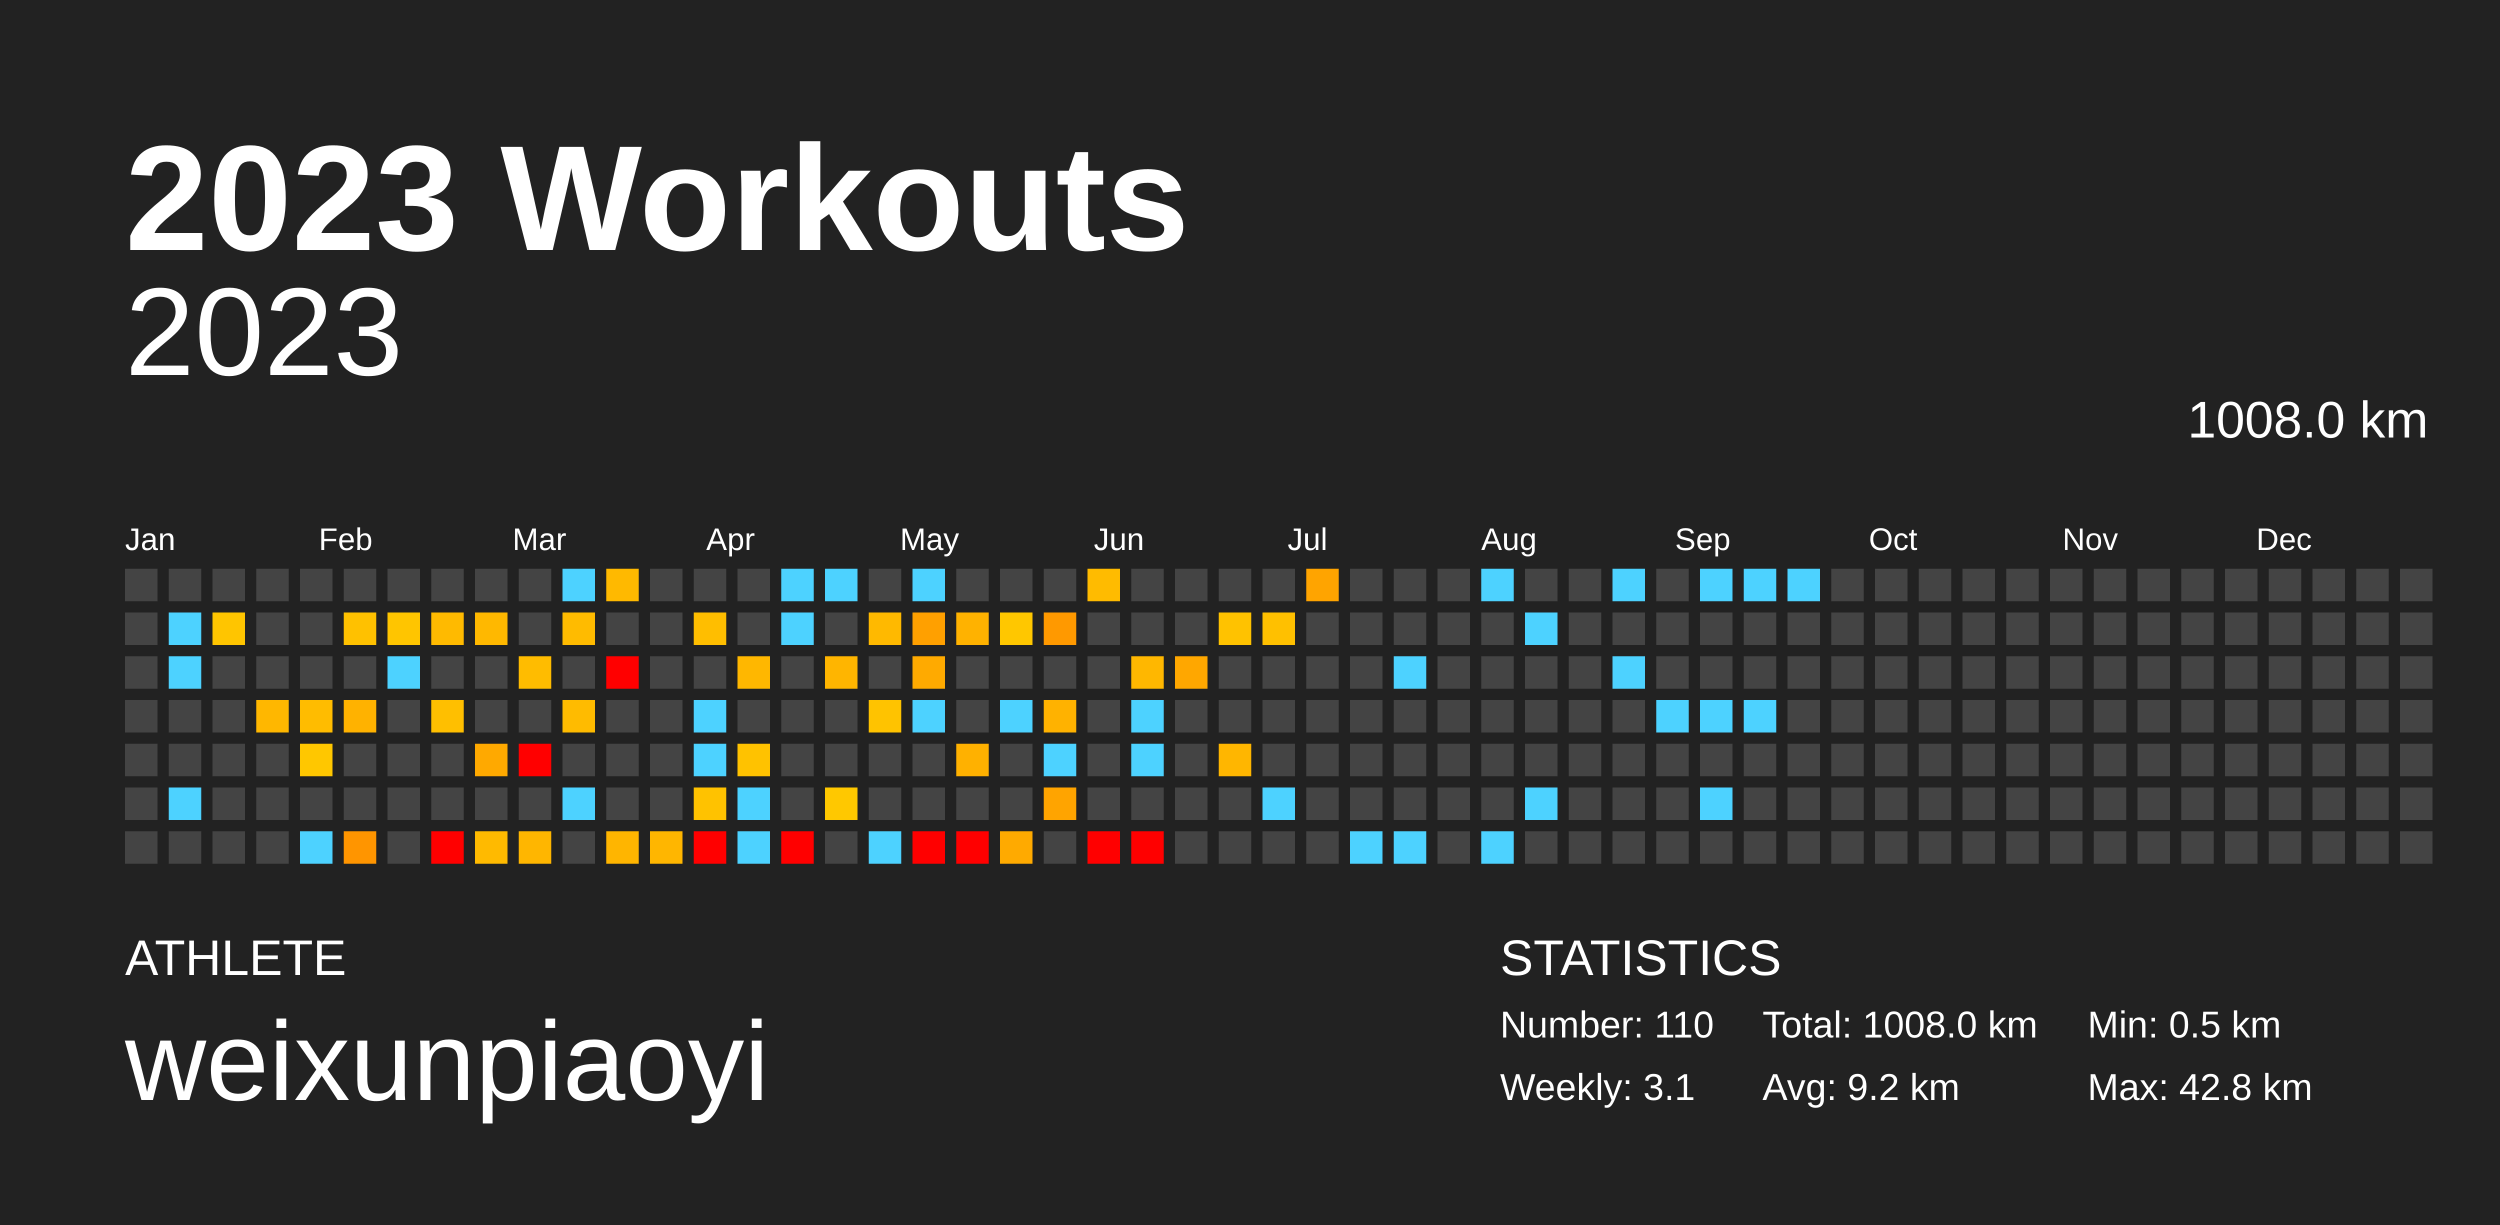
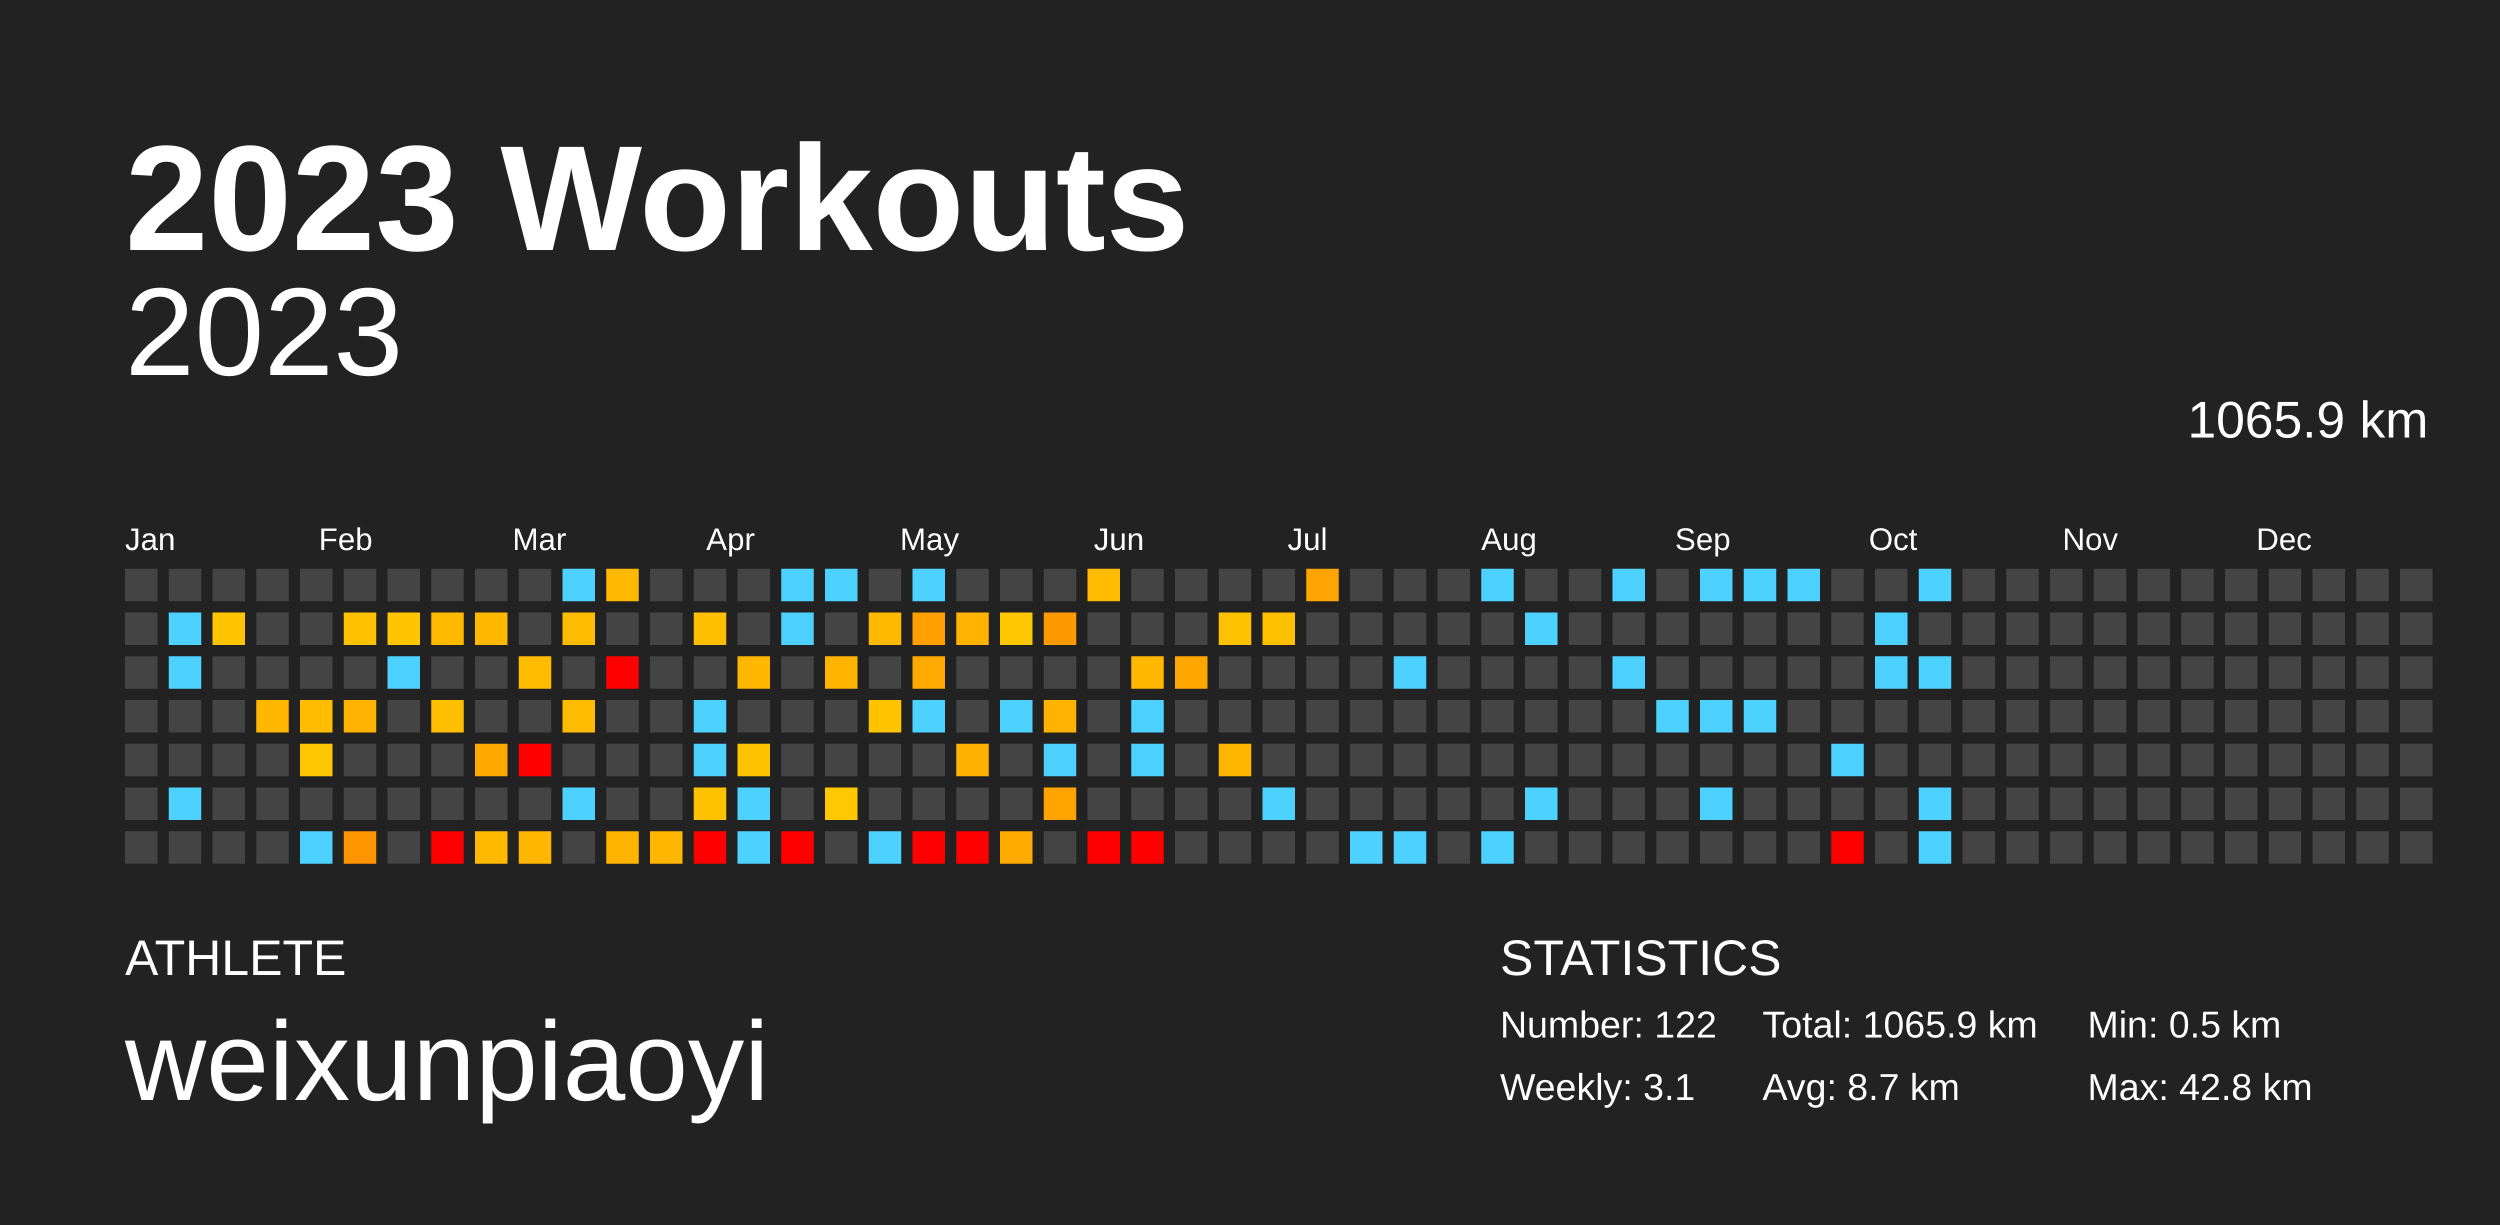
<svg xmlns="http://www.w3.org/2000/svg" baseProfile="full" height="98mm" version="1.1" viewBox="0,0,200,98" width="200mm">
  <defs />
  <rect fill="#222222" height="98" width="200" x="0" y="0" />
  <text fill="#FFFFFF" style="font-size:12px; font-family:Arial; font-weight:bold;" x="10" y="20">2023 Workouts</text>
  <text fill="#FFFFFF" style="font-size:4px; font-family:Arial" x="10" y="78">ATHLETE</text>
  <text fill="#FFFFFF" style="font-size:9px; font-family:Arial" x="10" y="88">weixunpiaoyi</text>
  <text fill="#FFFFFF" style="font-size:4px; font-family:Arial" x="120" y="78">STATISTICS</text>
-   <text fill="#FFFFFF" style="font-size:3px; font-family:Arial" x="120" y="83">Number: 110</text>
+   <text fill="#FFFFFF" style="font-size:3px; font-family:Arial" x="120" y="83">Number: 122</text>
  <text fill="#FFFFFF" style="font-size:3px; font-family:Arial" x="120" y="88">Weekly: 3.1</text>
-   <text fill="#FFFFFF" style="font-size:3px; font-family:Arial" x="141" y="83">Total: 1008.0 km</text>
-   <text fill="#FFFFFF" style="font-size:3px; font-family:Arial" x="141" y="88">Avg: 9.2 km</text>
+   <text fill="#FFFFFF" style="font-size:3px; font-family:Arial" x="141" y="83">Total: 1065.9 km</text>
+   <text fill="#FFFFFF" style="font-size:3px; font-family:Arial" x="141" y="88">Avg: 8.7 km</text>
  <text fill="#FFFFFF" style="font-size:3px; font-family:Arial" x="167" y="83">Min: 0.5 km</text>
  <text fill="#FFFFFF" style="font-size:3px; font-family:Arial" x="167" y="88">Max: 42.8 km</text>
  <text alignment-baseline="hanging" fill="#FFFFFF" style="font-size:10.0px; font-family:Arial;" x="10" y="30">2023</text>
-   <text alignment-baseline="hanging" fill="#FFFFFF" style="font-size:4.125px; font-family:Arial;" x="175" y="35">1008.0 km</text>
+   <text alignment-baseline="hanging" fill="#FFFFFF" style="font-size:4.125px; font-family:Arial;" x="175" y="35">1065.9 km</text>
  <text fill="#FFFFFF" style="font-size:2.5px; font-family:Arial" x="10.0" y="44">Jan</text>
  <text fill="#FFFFFF" style="font-size:2.5px; font-family:Arial" x="25.5" y="44">Feb</text>
  <text fill="#FFFFFF" style="font-size:2.5px; font-family:Arial" x="41.0" y="44">Mar</text>
  <text fill="#FFFFFF" style="font-size:2.5px; font-family:Arial" x="56.5" y="44">Apr</text>
  <text fill="#FFFFFF" style="font-size:2.5px; font-family:Arial" x="72.0" y="44">May</text>
  <text fill="#FFFFFF" style="font-size:2.5px; font-family:Arial" x="87.5" y="44">Jun</text>
  <text fill="#FFFFFF" style="font-size:2.5px; font-family:Arial" x="103.0" y="44">Jul</text>
  <text fill="#FFFFFF" style="font-size:2.5px; font-family:Arial" x="118.5" y="44">Aug</text>
  <text fill="#FFFFFF" style="font-size:2.5px; font-family:Arial" x="134.0" y="44">Sep</text>
  <text fill="#FFFFFF" style="font-size:2.5px; font-family:Arial" x="149.5" y="44">Oct</text>
  <text fill="#FFFFFF" style="font-size:2.5px; font-family:Arial" x="165.0" y="44">Nov</text>
  <text fill="#FFFFFF" style="font-size:2.5px; font-family:Arial" x="180.5" y="44">Dec</text>
  <rect fill="#444444" height="2.6" width="2.6" x="10.0" y="45.5" />
  <rect fill="#444444" height="2.6" width="2.6" x="10.0" y="49.0" />
  <rect fill="#444444" height="2.6" width="2.6" x="10.0" y="52.5" />
  <rect fill="#444444" height="2.6" width="2.6" x="10.0" y="56.0" />
  <rect fill="#444444" height="2.6" width="2.6" x="10.0" y="59.5" />
  <rect fill="#444444" height="2.6" width="2.6" x="10.0" y="63.0" />
  <rect fill="#444444" height="2.6" width="2.6" x="10.0" y="66.5" />
  <rect fill="#444444" height="2.6" width="2.6" x="13.5" y="45.5" />
  <rect fill="#4dd2ff" height="2.6" width="2.6" x="13.5" y="49.0" />
  <rect fill="#4dd2ff" height="2.6" width="2.6" x="13.5" y="52.5" />
  <rect fill="#444444" height="2.6" width="2.6" x="13.5" y="56.0" />
  <rect fill="#444444" height="2.6" width="2.6" x="13.5" y="59.5" />
  <rect fill="#4dd2ff" height="2.6" width="2.6" x="13.5" y="63.0" />
  <rect fill="#444444" height="2.6" width="2.6" x="13.5" y="66.5" />
  <rect fill="#444444" height="2.6" width="2.6" x="17.0" y="45.5" />
  <rect fill="#ffc500" height="2.6" width="2.6" x="17.0" y="49.0" />
  <rect fill="#444444" height="2.6" width="2.6" x="17.0" y="52.5" />
  <rect fill="#444444" height="2.6" width="2.6" x="17.0" y="56.0" />
  <rect fill="#444444" height="2.6" width="2.6" x="17.0" y="59.5" />
  <rect fill="#444444" height="2.6" width="2.6" x="17.0" y="63.0" />
  <rect fill="#444444" height="2.6" width="2.6" x="17.0" y="66.5" />
  <rect fill="#444444" height="2.6" width="2.6" x="20.5" y="45.5" />
  <rect fill="#444444" height="2.6" width="2.6" x="20.5" y="49.0" />
  <rect fill="#444444" height="2.6" width="2.6" x="20.5" y="52.5" />
  <rect fill="#ffb700" height="2.6" width="2.6" x="20.5" y="56.0" />
  <rect fill="#444444" height="2.6" width="2.6" x="20.5" y="59.5" />
  <rect fill="#444444" height="2.6" width="2.6" x="20.5" y="63.0" />
  <rect fill="#444444" height="2.6" width="2.6" x="20.5" y="66.5" />
  <rect fill="#444444" height="2.6" width="2.6" x="24.0" y="45.5" />
  <rect fill="#444444" height="2.6" width="2.6" x="24.0" y="49.0" />
  <rect fill="#444444" height="2.6" width="2.6" x="24.0" y="52.5" />
  <rect fill="#ffbc00" height="2.6" width="2.6" x="24.0" y="56.0" />
  <rect fill="#ffc700" height="2.6" width="2.6" x="24.0" y="59.5" />
  <rect fill="#444444" height="2.6" width="2.6" x="24.0" y="63.0" />
  <rect fill="#4dd2ff" height="2.6" width="2.6" x="24.0" y="66.5" />
  <rect fill="#444444" height="2.6" width="2.6" x="27.5" y="45.5" />
  <rect fill="#ffc100" height="2.6" width="2.6" x="27.5" y="49.0" />
  <rect fill="#444444" height="2.6" width="2.6" x="27.5" y="52.5" />
  <rect fill="#ffb200" height="2.6" width="2.6" x="27.5" y="56.0" />
  <rect fill="#444444" height="2.6" width="2.6" x="27.5" y="59.5" />
  <rect fill="#444444" height="2.6" width="2.6" x="27.5" y="63.0" />
  <rect fill="#ff9500" height="2.6" width="2.6" x="27.5" y="66.5" />
  <rect fill="#444444" height="2.6" width="2.6" x="31.0" y="45.5" />
  <rect fill="#ffc500" height="2.6" width="2.6" x="31.0" y="49.0" />
  <rect fill="#4dd2ff" height="2.6" width="2.6" x="31.0" y="52.5" />
  <rect fill="#444444" height="2.6" width="2.6" x="31.0" y="56.0" />
  <rect fill="#444444" height="2.6" width="2.6" x="31.0" y="59.5" />
  <rect fill="#444444" height="2.6" width="2.6" x="31.0" y="63.0" />
  <rect fill="#444444" height="2.6" width="2.6" x="31.0" y="66.5" />
  <rect fill="#444444" height="2.6" width="2.6" x="34.5" y="45.5" />
  <rect fill="#ffba00" height="2.6" width="2.6" x="34.5" y="49.0" />
  <rect fill="#444444" height="2.6" width="2.6" x="34.5" y="52.5" />
  <rect fill="#ffbf00" height="2.6" width="2.6" x="34.5" y="56.0" />
  <rect fill="#444444" height="2.6" width="2.6" x="34.5" y="59.5" />
  <rect fill="#444444" height="2.6" width="2.6" x="34.5" y="63.0" />
  <rect fill="red" height="2.6" width="2.6" x="34.5" y="66.5" />
  <rect fill="#444444" height="2.6" width="2.6" x="38.0" y="45.5" />
  <rect fill="#ffb800" height="2.6" width="2.6" x="38.0" y="49.0" />
  <rect fill="#444444" height="2.6" width="2.6" x="38.0" y="52.5" />
  <rect fill="#444444" height="2.6" width="2.6" x="38.0" y="56.0" />
  <rect fill="#ffa900" height="2.6" width="2.6" x="38.0" y="59.5" />
  <rect fill="#444444" height="2.6" width="2.6" x="38.0" y="63.0" />
  <rect fill="#ffba00" height="2.6" width="2.6" x="38.0" y="66.5" />
  <rect fill="#444444" height="2.6" width="2.6" x="41.5" y="45.5" />
  <rect fill="#444444" height="2.6" width="2.6" x="41.5" y="49.0" />
  <rect fill="#ffbc00" height="2.6" width="2.6" x="41.5" y="52.5" />
  <rect fill="#444444" height="2.6" width="2.6" x="41.5" y="56.0" />
  <rect fill="red" height="2.6" width="2.6" x="41.5" y="59.5" />
  <rect fill="#444444" height="2.6" width="2.6" x="41.5" y="63.0" />
  <rect fill="#ffb600" height="2.6" width="2.6" x="41.5" y="66.5" />
  <rect fill="#4dd2ff" height="2.6" width="2.6" x="45.0" y="45.5" />
  <rect fill="#ffbb00" height="2.6" width="2.6" x="45.0" y="49.0" />
  <rect fill="#444444" height="2.6" width="2.6" x="45.0" y="52.5" />
  <rect fill="#ffbb00" height="2.6" width="2.6" x="45.0" y="56.0" />
  <rect fill="#444444" height="2.6" width="2.6" x="45.0" y="59.5" />
  <rect fill="#4dd2ff" height="2.6" width="2.6" x="45.0" y="63.0" />
  <rect fill="#444444" height="2.6" width="2.6" x="45.0" y="66.5" />
  <rect fill="#ffb900" height="2.6" width="2.6" x="48.5" y="45.5" />
  <rect fill="#444444" height="2.6" width="2.6" x="48.5" y="49.0" />
  <rect fill="red" height="2.6" width="2.6" x="48.5" y="52.5" />
  <rect fill="#444444" height="2.6" width="2.6" x="48.5" y="56.0" />
  <rect fill="#444444" height="2.6" width="2.6" x="48.5" y="59.5" />
  <rect fill="#444444" height="2.6" width="2.6" x="48.5" y="63.0" />
  <rect fill="#ffb500" height="2.6" width="2.6" x="48.5" y="66.5" />
  <rect fill="#444444" height="2.6" width="2.6" x="52.0" y="45.5" />
  <rect fill="#444444" height="2.6" width="2.6" x="52.0" y="49.0" />
  <rect fill="#444444" height="2.6" width="2.6" x="52.0" y="52.5" />
  <rect fill="#444444" height="2.6" width="2.6" x="52.0" y="56.0" />
  <rect fill="#444444" height="2.6" width="2.6" x="52.0" y="59.5" />
  <rect fill="#444444" height="2.6" width="2.6" x="52.0" y="63.0" />
  <rect fill="#ffb600" height="2.6" width="2.6" x="52.0" y="66.5" />
  <rect fill="#444444" height="2.6" width="2.6" x="55.5" y="45.5" />
  <rect fill="#ffbe00" height="2.6" width="2.6" x="55.5" y="49.0" />
  <rect fill="#444444" height="2.6" width="2.6" x="55.5" y="52.5" />
  <rect fill="#4dd2ff" height="2.6" width="2.6" x="55.5" y="56.0" />
  <rect fill="#4dd2ff" height="2.6" width="2.6" x="55.5" y="59.5" />
  <rect fill="#ffc200" height="2.6" width="2.6" x="55.5" y="63.0" />
  <rect fill="red" height="2.6" width="2.6" x="55.5" y="66.5" />
  <rect fill="#444444" height="2.6" width="2.6" x="59.0" y="45.5" />
  <rect fill="#444444" height="2.6" width="2.6" x="59.0" y="49.0" />
  <rect fill="#ffb700" height="2.6" width="2.6" x="59.0" y="52.5" />
  <rect fill="#444444" height="2.6" width="2.6" x="59.0" y="56.0" />
  <rect fill="#ffc200" height="2.6" width="2.6" x="59.0" y="59.5" />
  <rect fill="#4dd2ff" height="2.6" width="2.6" x="59.0" y="63.0" />
  <rect fill="#4dd2ff" height="2.6" width="2.6" x="59.0" y="66.5" />
  <rect fill="#4dd2ff" height="2.6" width="2.6" x="62.5" y="45.5" />
  <rect fill="#4dd2ff" height="2.6" width="2.6" x="62.5" y="49.0" />
  <rect fill="#444444" height="2.6" width="2.6" x="62.5" y="52.5" />
  <rect fill="#444444" height="2.6" width="2.6" x="62.5" y="56.0" />
  <rect fill="#444444" height="2.6" width="2.6" x="62.5" y="59.5" />
  <rect fill="#444444" height="2.6" width="2.6" x="62.5" y="63.0" />
  <rect fill="red" height="2.6" width="2.6" x="62.5" y="66.5" />
  <rect fill="#4dd2ff" height="2.6" width="2.6" x="66.0" y="45.5" />
  <rect fill="#444444" height="2.6" width="2.6" x="66.0" y="49.0" />
  <rect fill="#ffb500" height="2.6" width="2.6" x="66.0" y="52.5" />
  <rect fill="#444444" height="2.6" width="2.6" x="66.0" y="56.0" />
  <rect fill="#444444" height="2.6" width="2.6" x="66.0" y="59.5" />
  <rect fill="#ffc800" height="2.6" width="2.6" x="66.0" y="63.0" />
  <rect fill="#444444" height="2.6" width="2.6" x="66.0" y="66.5" />
  <rect fill="#444444" height="2.6" width="2.6" x="69.5" y="45.5" />
  <rect fill="#ffb900" height="2.6" width="2.6" x="69.5" y="49.0" />
  <rect fill="#444444" height="2.6" width="2.6" x="69.5" y="52.5" />
  <rect fill="#ffc300" height="2.6" width="2.6" x="69.5" y="56.0" />
  <rect fill="#444444" height="2.6" width="2.6" x="69.5" y="59.5" />
  <rect fill="#444444" height="2.6" width="2.6" x="69.5" y="63.0" />
  <rect fill="#4dd2ff" height="2.6" width="2.6" x="69.5" y="66.5" />
  <rect fill="#4dd2ff" height="2.6" width="2.6" x="73.0" y="45.5" />
  <rect fill="#ffa000" height="2.6" width="2.6" x="73.0" y="49.0" />
  <rect fill="#ffaa00" height="2.6" width="2.6" x="73.0" y="52.5" />
  <rect fill="#4dd2ff" height="2.6" width="2.6" x="73.0" y="56.0" />
  <rect fill="#444444" height="2.6" width="2.6" x="73.0" y="59.5" />
  <rect fill="#444444" height="2.6" width="2.6" x="73.0" y="63.0" />
  <rect fill="red" height="2.6" width="2.6" x="73.0" y="66.5" />
  <rect fill="#444444" height="2.6" width="2.6" x="76.5" y="45.5" />
  <rect fill="#ffb200" height="2.6" width="2.6" x="76.5" y="49.0" />
  <rect fill="#444444" height="2.6" width="2.6" x="76.5" y="52.5" />
  <rect fill="#444444" height="2.6" width="2.6" x="76.5" y="56.0" />
  <rect fill="#ffb100" height="2.6" width="2.6" x="76.5" y="59.5" />
  <rect fill="#444444" height="2.6" width="2.6" x="76.5" y="63.0" />
  <rect fill="red" height="2.6" width="2.6" x="76.5" y="66.5" />
  <rect fill="#444444" height="2.6" width="2.6" x="80.0" y="45.5" />
  <rect fill="#ffc700" height="2.6" width="2.6" x="80.0" y="49.0" />
  <rect fill="#444444" height="2.6" width="2.6" x="80.0" y="52.5" />
  <rect fill="#4dd2ff" height="2.6" width="2.6" x="80.0" y="56.0" />
  <rect fill="#444444" height="2.6" width="2.6" x="80.0" y="59.5" />
  <rect fill="#444444" height="2.6" width="2.6" x="80.0" y="63.0" />
  <rect fill="#ffaa00" height="2.6" width="2.6" x="80.0" y="66.5" />
  <rect fill="#444444" height="2.6" width="2.6" x="83.5" y="45.5" />
  <rect fill="#ff9900" height="2.6" width="2.6" x="83.5" y="49.0" />
  <rect fill="#444444" height="2.6" width="2.6" x="83.5" y="52.5" />
  <rect fill="#ffb200" height="2.6" width="2.6" x="83.5" y="56.0" />
  <rect fill="#4dd2ff" height="2.6" width="2.6" x="83.5" y="59.5" />
  <rect fill="#ffa400" height="2.6" width="2.6" x="83.5" y="63.0" />
  <rect fill="#444444" height="2.6" width="2.6" x="83.5" y="66.5" />
  <rect fill="#ffbb00" height="2.6" width="2.6" x="87.0" y="45.5" />
  <rect fill="#444444" height="2.6" width="2.6" x="87.0" y="49.0" />
  <rect fill="#444444" height="2.6" width="2.6" x="87.0" y="52.5" />
  <rect fill="#444444" height="2.6" width="2.6" x="87.0" y="56.0" />
  <rect fill="#444444" height="2.6" width="2.6" x="87.0" y="59.5" />
  <rect fill="#444444" height="2.6" width="2.6" x="87.0" y="63.0" />
  <rect fill="red" height="2.6" width="2.6" x="87.0" y="66.5" />
  <rect fill="#444444" height="2.6" width="2.6" x="90.5" y="45.5" />
  <rect fill="#444444" height="2.6" width="2.6" x="90.5" y="49.0" />
  <rect fill="#ffb700" height="2.6" width="2.6" x="90.5" y="52.5" />
  <rect fill="#4dd2ff" height="2.6" width="2.6" x="90.5" y="56.0" />
  <rect fill="#4dd2ff" height="2.6" width="2.6" x="90.5" y="59.5" />
  <rect fill="#444444" height="2.6" width="2.6" x="90.5" y="63.0" />
  <rect fill="red" height="2.6" width="2.6" x="90.5" y="66.5" />
  <rect fill="#444444" height="2.6" width="2.6" x="94.0" y="45.5" />
  <rect fill="#444444" height="2.6" width="2.6" x="94.0" y="49.0" />
  <rect fill="#ffa700" height="2.6" width="2.6" x="94.0" y="52.5" />
  <rect fill="#444444" height="2.6" width="2.6" x="94.0" y="56.0" />
  <rect fill="#444444" height="2.6" width="2.6" x="94.0" y="59.5" />
  <rect fill="#444444" height="2.6" width="2.6" x="94.0" y="63.0" />
  <rect fill="#444444" height="2.6" width="2.6" x="94.0" y="66.5" />
  <rect fill="#444444" height="2.6" width="2.6" x="97.5" y="45.5" />
  <rect fill="#ffc200" height="2.6" width="2.6" x="97.5" y="49.0" />
  <rect fill="#444444" height="2.6" width="2.6" x="97.5" y="52.5" />
  <rect fill="#444444" height="2.6" width="2.6" x="97.5" y="56.0" />
  <rect fill="#ffb600" height="2.6" width="2.6" x="97.5" y="59.5" />
  <rect fill="#444444" height="2.6" width="2.6" x="97.5" y="63.0" />
  <rect fill="#444444" height="2.6" width="2.6" x="97.5" y="66.5" />
  <rect fill="#444444" height="2.6" width="2.6" x="101.0" y="45.5" />
  <rect fill="#ffc000" height="2.6" width="2.6" x="101.0" y="49.0" />
  <rect fill="#444444" height="2.6" width="2.6" x="101.0" y="52.5" />
  <rect fill="#444444" height="2.6" width="2.6" x="101.0" y="56.0" />
  <rect fill="#444444" height="2.6" width="2.6" x="101.0" y="59.5" />
  <rect fill="#4dd2ff" height="2.6" width="2.6" x="101.0" y="63.0" />
  <rect fill="#444444" height="2.6" width="2.6" x="101.0" y="66.5" />
  <rect fill="#ffa400" height="2.6" width="2.6" x="104.5" y="45.5" />
  <rect fill="#444444" height="2.6" width="2.6" x="104.5" y="49.0" />
  <rect fill="#444444" height="2.6" width="2.6" x="104.5" y="52.5" />
  <rect fill="#444444" height="2.6" width="2.6" x="104.5" y="56.0" />
  <rect fill="#444444" height="2.6" width="2.6" x="104.5" y="59.5" />
  <rect fill="#444444" height="2.6" width="2.6" x="104.5" y="63.0" />
  <rect fill="#444444" height="2.6" width="2.6" x="104.5" y="66.5" />
  <rect fill="#444444" height="2.6" width="2.6" x="108.0" y="45.5" />
  <rect fill="#444444" height="2.6" width="2.6" x="108.0" y="49.0" />
  <rect fill="#444444" height="2.6" width="2.6" x="108.0" y="52.5" />
  <rect fill="#444444" height="2.6" width="2.6" x="108.0" y="56.0" />
  <rect fill="#444444" height="2.6" width="2.6" x="108.0" y="59.5" />
  <rect fill="#444444" height="2.6" width="2.6" x="108.0" y="63.0" />
  <rect fill="#4dd2ff" height="2.6" width="2.6" x="108.0" y="66.5" />
  <rect fill="#444444" height="2.6" width="2.6" x="111.5" y="45.5" />
  <rect fill="#444444" height="2.6" width="2.6" x="111.5" y="49.0" />
  <rect fill="#4dd2ff" height="2.6" width="2.6" x="111.5" y="52.5" />
  <rect fill="#444444" height="2.6" width="2.6" x="111.5" y="56.0" />
  <rect fill="#444444" height="2.6" width="2.6" x="111.5" y="59.5" />
  <rect fill="#444444" height="2.6" width="2.6" x="111.5" y="63.0" />
  <rect fill="#4dd2ff" height="2.6" width="2.6" x="111.5" y="66.5" />
  <rect fill="#444444" height="2.6" width="2.6" x="115.0" y="45.5" />
  <rect fill="#444444" height="2.6" width="2.6" x="115.0" y="49.0" />
  <rect fill="#444444" height="2.6" width="2.6" x="115.0" y="52.5" />
  <rect fill="#444444" height="2.6" width="2.6" x="115.0" y="56.0" />
  <rect fill="#444444" height="2.6" width="2.6" x="115.0" y="59.5" />
  <rect fill="#444444" height="2.6" width="2.6" x="115.0" y="63.0" />
  <rect fill="#444444" height="2.6" width="2.6" x="115.0" y="66.5" />
  <rect fill="#4dd2ff" height="2.6" width="2.6" x="118.5" y="45.5" />
  <rect fill="#444444" height="2.6" width="2.6" x="118.5" y="49.0" />
  <rect fill="#444444" height="2.6" width="2.6" x="118.5" y="52.5" />
  <rect fill="#444444" height="2.6" width="2.6" x="118.5" y="56.0" />
  <rect fill="#444444" height="2.6" width="2.6" x="118.5" y="59.5" />
  <rect fill="#444444" height="2.6" width="2.6" x="118.5" y="63.0" />
  <rect fill="#4dd2ff" height="2.6" width="2.6" x="118.5" y="66.5" />
  <rect fill="#444444" height="2.6" width="2.6" x="122.0" y="45.5" />
  <rect fill="#4dd2ff" height="2.6" width="2.6" x="122.0" y="49.0" />
  <rect fill="#444444" height="2.6" width="2.6" x="122.0" y="52.5" />
  <rect fill="#444444" height="2.6" width="2.6" x="122.0" y="56.0" />
  <rect fill="#444444" height="2.6" width="2.6" x="122.0" y="59.5" />
  <rect fill="#4dd2ff" height="2.6" width="2.6" x="122.0" y="63.0" />
  <rect fill="#444444" height="2.6" width="2.6" x="122.0" y="66.5" />
  <rect fill="#444444" height="2.6" width="2.6" x="125.5" y="45.5" />
  <rect fill="#444444" height="2.6" width="2.6" x="125.5" y="49.0" />
  <rect fill="#444444" height="2.6" width="2.6" x="125.5" y="52.5" />
  <rect fill="#444444" height="2.6" width="2.6" x="125.5" y="56.0" />
  <rect fill="#444444" height="2.6" width="2.6" x="125.5" y="59.5" />
  <rect fill="#444444" height="2.6" width="2.6" x="125.5" y="63.0" />
  <rect fill="#444444" height="2.6" width="2.6" x="125.5" y="66.5" />
  <rect fill="#4dd2ff" height="2.6" width="2.6" x="129.0" y="45.5" />
  <rect fill="#444444" height="2.6" width="2.6" x="129.0" y="49.0" />
  <rect fill="#4dd2ff" height="2.6" width="2.6" x="129.0" y="52.5" />
  <rect fill="#444444" height="2.6" width="2.6" x="129.0" y="56.0" />
  <rect fill="#444444" height="2.6" width="2.6" x="129.0" y="59.5" />
  <rect fill="#444444" height="2.6" width="2.6" x="129.0" y="63.0" />
  <rect fill="#444444" height="2.6" width="2.6" x="129.0" y="66.5" />
  <rect fill="#444444" height="2.6" width="2.6" x="132.5" y="45.5" />
  <rect fill="#444444" height="2.6" width="2.6" x="132.5" y="49.0" />
  <rect fill="#444444" height="2.6" width="2.6" x="132.5" y="52.5" />
  <rect fill="#4dd2ff" height="2.6" width="2.6" x="132.5" y="56.0" />
  <rect fill="#444444" height="2.6" width="2.6" x="132.5" y="59.5" />
  <rect fill="#444444" height="2.6" width="2.6" x="132.5" y="63.0" />
  <rect fill="#444444" height="2.6" width="2.6" x="132.5" y="66.5" />
  <rect fill="#4dd2ff" height="2.6" width="2.6" x="136.0" y="45.5" />
  <rect fill="#444444" height="2.6" width="2.6" x="136.0" y="49.0" />
  <rect fill="#444444" height="2.6" width="2.6" x="136.0" y="52.5" />
  <rect fill="#4dd2ff" height="2.6" width="2.6" x="136.0" y="56.0" />
  <rect fill="#444444" height="2.6" width="2.6" x="136.0" y="59.5" />
  <rect fill="#4dd2ff" height="2.6" width="2.6" x="136.0" y="63.0" />
  <rect fill="#444444" height="2.6" width="2.6" x="136.0" y="66.5" />
  <rect fill="#4dd2ff" height="2.6" width="2.6" x="139.5" y="45.5" />
  <rect fill="#444444" height="2.6" width="2.6" x="139.5" y="49.0" />
  <rect fill="#444444" height="2.6" width="2.6" x="139.5" y="52.5" />
  <rect fill="#4dd2ff" height="2.6" width="2.6" x="139.5" y="56.0" />
  <rect fill="#444444" height="2.6" width="2.6" x="139.5" y="59.5" />
  <rect fill="#444444" height="2.6" width="2.6" x="139.5" y="63.0" />
  <rect fill="#444444" height="2.6" width="2.6" x="139.5" y="66.5" />
  <rect fill="#4dd2ff" height="2.6" width="2.6" x="143.0" y="45.5" />
  <rect fill="#444444" height="2.6" width="2.6" x="143.0" y="49.0" />
  <rect fill="#444444" height="2.6" width="2.6" x="143.0" y="52.5" />
  <rect fill="#444444" height="2.6" width="2.6" x="143.0" y="56.0" />
  <rect fill="#444444" height="2.6" width="2.6" x="143.0" y="59.5" />
  <rect fill="#444444" height="2.6" width="2.6" x="143.0" y="63.0" />
  <rect fill="#444444" height="2.6" width="2.6" x="143.0" y="66.5" />
  <rect fill="#444444" height="2.6" width="2.6" x="146.5" y="45.5" />
  <rect fill="#444444" height="2.6" width="2.6" x="146.5" y="49.0" />
  <rect fill="#444444" height="2.6" width="2.6" x="146.5" y="52.5" />
  <rect fill="#444444" height="2.6" width="2.6" x="146.5" y="56.0" />
-   <rect fill="#444444" height="2.6" width="2.6" x="146.5" y="59.5" />
+   <rect fill="#4dd2ff" height="2.6" width="2.6" x="146.5" y="59.5" />
  <rect fill="#444444" height="2.6" width="2.6" x="146.5" y="63.0" />
-   <rect fill="#444444" height="2.6" width="2.6" x="146.5" y="66.5" />
+   <rect fill="red" height="2.6" width="2.6" x="146.5" y="66.5" />
  <rect fill="#444444" height="2.6" width="2.6" x="150.0" y="45.5" />
-   <rect fill="#444444" height="2.6" width="2.6" x="150.0" y="49.0" />
-   <rect fill="#444444" height="2.6" width="2.6" x="150.0" y="52.5" />
+   <rect fill="#4dd2ff" height="2.6" width="2.6" x="150.0" y="49.0" />
+   <rect fill="#4dd2ff" height="2.6" width="2.6" x="150.0" y="52.5" />
  <rect fill="#444444" height="2.6" width="2.6" x="150.0" y="56.0" />
  <rect fill="#444444" height="2.6" width="2.6" x="150.0" y="59.5" />
  <rect fill="#444444" height="2.6" width="2.6" x="150.0" y="63.0" />
  <rect fill="#444444" height="2.6" width="2.6" x="150.0" y="66.5" />
-   <rect fill="#444444" height="2.6" width="2.6" x="153.5" y="45.5" />
+   <rect fill="#4dd2ff" height="2.6" width="2.6" x="153.5" y="45.5" />
  <rect fill="#444444" height="2.6" width="2.6" x="153.5" y="49.0" />
-   <rect fill="#444444" height="2.6" width="2.6" x="153.5" y="52.5" />
+   <rect fill="#4dd2ff" height="2.6" width="2.6" x="153.5" y="52.5" />
  <rect fill="#444444" height="2.6" width="2.6" x="153.5" y="56.0" />
  <rect fill="#444444" height="2.6" width="2.6" x="153.5" y="59.5" />
-   <rect fill="#444444" height="2.6" width="2.6" x="153.5" y="63.0" />
-   <rect fill="#444444" height="2.6" width="2.6" x="153.5" y="66.5" />
+   <rect fill="#4dd2ff" height="2.6" width="2.6" x="153.5" y="63.0" />
+   <rect fill="#4dd2ff" height="2.6" width="2.6" x="153.5" y="66.5" />
  <rect fill="#444444" height="2.6" width="2.6" x="157.0" y="45.5" />
  <rect fill="#444444" height="2.6" width="2.6" x="157.0" y="49.0" />
  <rect fill="#444444" height="2.6" width="2.6" x="157.0" y="52.5" />
  <rect fill="#444444" height="2.6" width="2.6" x="157.0" y="56.0" />
  <rect fill="#444444" height="2.6" width="2.6" x="157.0" y="59.5" />
  <rect fill="#444444" height="2.6" width="2.6" x="157.0" y="63.0" />
  <rect fill="#444444" height="2.6" width="2.6" x="157.0" y="66.5" />
  <rect fill="#444444" height="2.6" width="2.6" x="160.5" y="45.5" />
  <rect fill="#444444" height="2.6" width="2.6" x="160.5" y="49.0" />
  <rect fill="#444444" height="2.6" width="2.6" x="160.5" y="52.5" />
  <rect fill="#444444" height="2.6" width="2.6" x="160.5" y="56.0" />
  <rect fill="#444444" height="2.6" width="2.6" x="160.5" y="59.5" />
  <rect fill="#444444" height="2.6" width="2.6" x="160.5" y="63.0" />
  <rect fill="#444444" height="2.6" width="2.6" x="160.5" y="66.5" />
  <rect fill="#444444" height="2.6" width="2.6" x="164.0" y="45.5" />
  <rect fill="#444444" height="2.6" width="2.6" x="164.0" y="49.0" />
  <rect fill="#444444" height="2.6" width="2.6" x="164.0" y="52.5" />
  <rect fill="#444444" height="2.6" width="2.6" x="164.0" y="56.0" />
  <rect fill="#444444" height="2.6" width="2.6" x="164.0" y="59.5" />
  <rect fill="#444444" height="2.6" width="2.6" x="164.0" y="63.0" />
  <rect fill="#444444" height="2.6" width="2.6" x="164.0" y="66.5" />
  <rect fill="#444444" height="2.6" width="2.6" x="167.5" y="45.5" />
  <rect fill="#444444" height="2.6" width="2.6" x="167.5" y="49.0" />
  <rect fill="#444444" height="2.6" width="2.6" x="167.5" y="52.5" />
  <rect fill="#444444" height="2.6" width="2.6" x="167.5" y="56.0" />
  <rect fill="#444444" height="2.6" width="2.6" x="167.5" y="59.5" />
  <rect fill="#444444" height="2.6" width="2.6" x="167.5" y="63.0" />
  <rect fill="#444444" height="2.6" width="2.6" x="167.5" y="66.5" />
  <rect fill="#444444" height="2.6" width="2.6" x="171.0" y="45.5" />
  <rect fill="#444444" height="2.6" width="2.6" x="171.0" y="49.0" />
  <rect fill="#444444" height="2.6" width="2.6" x="171.0" y="52.5" />
  <rect fill="#444444" height="2.6" width="2.6" x="171.0" y="56.0" />
  <rect fill="#444444" height="2.6" width="2.6" x="171.0" y="59.5" />
  <rect fill="#444444" height="2.6" width="2.6" x="171.0" y="63.0" />
  <rect fill="#444444" height="2.6" width="2.6" x="171.0" y="66.5" />
  <rect fill="#444444" height="2.6" width="2.6" x="174.5" y="45.5" />
  <rect fill="#444444" height="2.6" width="2.6" x="174.5" y="49.0" />
  <rect fill="#444444" height="2.6" width="2.6" x="174.5" y="52.5" />
  <rect fill="#444444" height="2.6" width="2.6" x="174.5" y="56.0" />
  <rect fill="#444444" height="2.6" width="2.6" x="174.5" y="59.5" />
  <rect fill="#444444" height="2.6" width="2.6" x="174.5" y="63.0" />
  <rect fill="#444444" height="2.6" width="2.6" x="174.5" y="66.5" />
  <rect fill="#444444" height="2.6" width="2.6" x="178.0" y="45.5" />
  <rect fill="#444444" height="2.6" width="2.6" x="178.0" y="49.0" />
  <rect fill="#444444" height="2.6" width="2.6" x="178.0" y="52.5" />
  <rect fill="#444444" height="2.6" width="2.6" x="178.0" y="56.0" />
  <rect fill="#444444" height="2.6" width="2.6" x="178.0" y="59.5" />
  <rect fill="#444444" height="2.6" width="2.6" x="178.0" y="63.0" />
  <rect fill="#444444" height="2.6" width="2.6" x="178.0" y="66.5" />
  <rect fill="#444444" height="2.6" width="2.6" x="181.5" y="45.5" />
  <rect fill="#444444" height="2.6" width="2.6" x="181.5" y="49.0" />
  <rect fill="#444444" height="2.6" width="2.6" x="181.5" y="52.5" />
  <rect fill="#444444" height="2.6" width="2.6" x="181.5" y="56.0" />
  <rect fill="#444444" height="2.6" width="2.6" x="181.5" y="59.5" />
  <rect fill="#444444" height="2.6" width="2.6" x="181.5" y="63.0" />
  <rect fill="#444444" height="2.6" width="2.6" x="181.5" y="66.5" />
  <rect fill="#444444" height="2.6" width="2.6" x="185.0" y="45.5" />
  <rect fill="#444444" height="2.6" width="2.6" x="185.0" y="49.0" />
  <rect fill="#444444" height="2.6" width="2.6" x="185.0" y="52.5" />
  <rect fill="#444444" height="2.6" width="2.6" x="185.0" y="56.0" />
  <rect fill="#444444" height="2.6" width="2.6" x="185.0" y="59.5" />
  <rect fill="#444444" height="2.6" width="2.6" x="185.0" y="63.0" />
  <rect fill="#444444" height="2.6" width="2.6" x="185.0" y="66.5" />
  <rect fill="#444444" height="2.6" width="2.6" x="188.5" y="45.5" />
  <rect fill="#444444" height="2.6" width="2.6" x="188.5" y="49.0" />
  <rect fill="#444444" height="2.6" width="2.6" x="188.5" y="52.5" />
  <rect fill="#444444" height="2.6" width="2.6" x="188.5" y="56.0" />
  <rect fill="#444444" height="2.6" width="2.6" x="188.5" y="59.5" />
  <rect fill="#444444" height="2.6" width="2.6" x="188.5" y="63.0" />
  <rect fill="#444444" height="2.6" width="2.6" x="188.5" y="66.5" />
  <rect fill="#444444" height="2.6" width="2.6" x="192.0" y="45.5" />
  <rect fill="#444444" height="2.6" width="2.6" x="192.0" y="49.0" />
  <rect fill="#444444" height="2.6" width="2.6" x="192.0" y="52.5" />
  <rect fill="#444444" height="2.6" width="2.6" x="192.0" y="56.0" />
  <rect fill="#444444" height="2.6" width="2.6" x="192.0" y="59.5" />
  <rect fill="#444444" height="2.6" width="2.6" x="192.0" y="63.0" />
  <rect fill="#444444" height="2.6" width="2.6" x="192.0" y="66.5" />
</svg>
